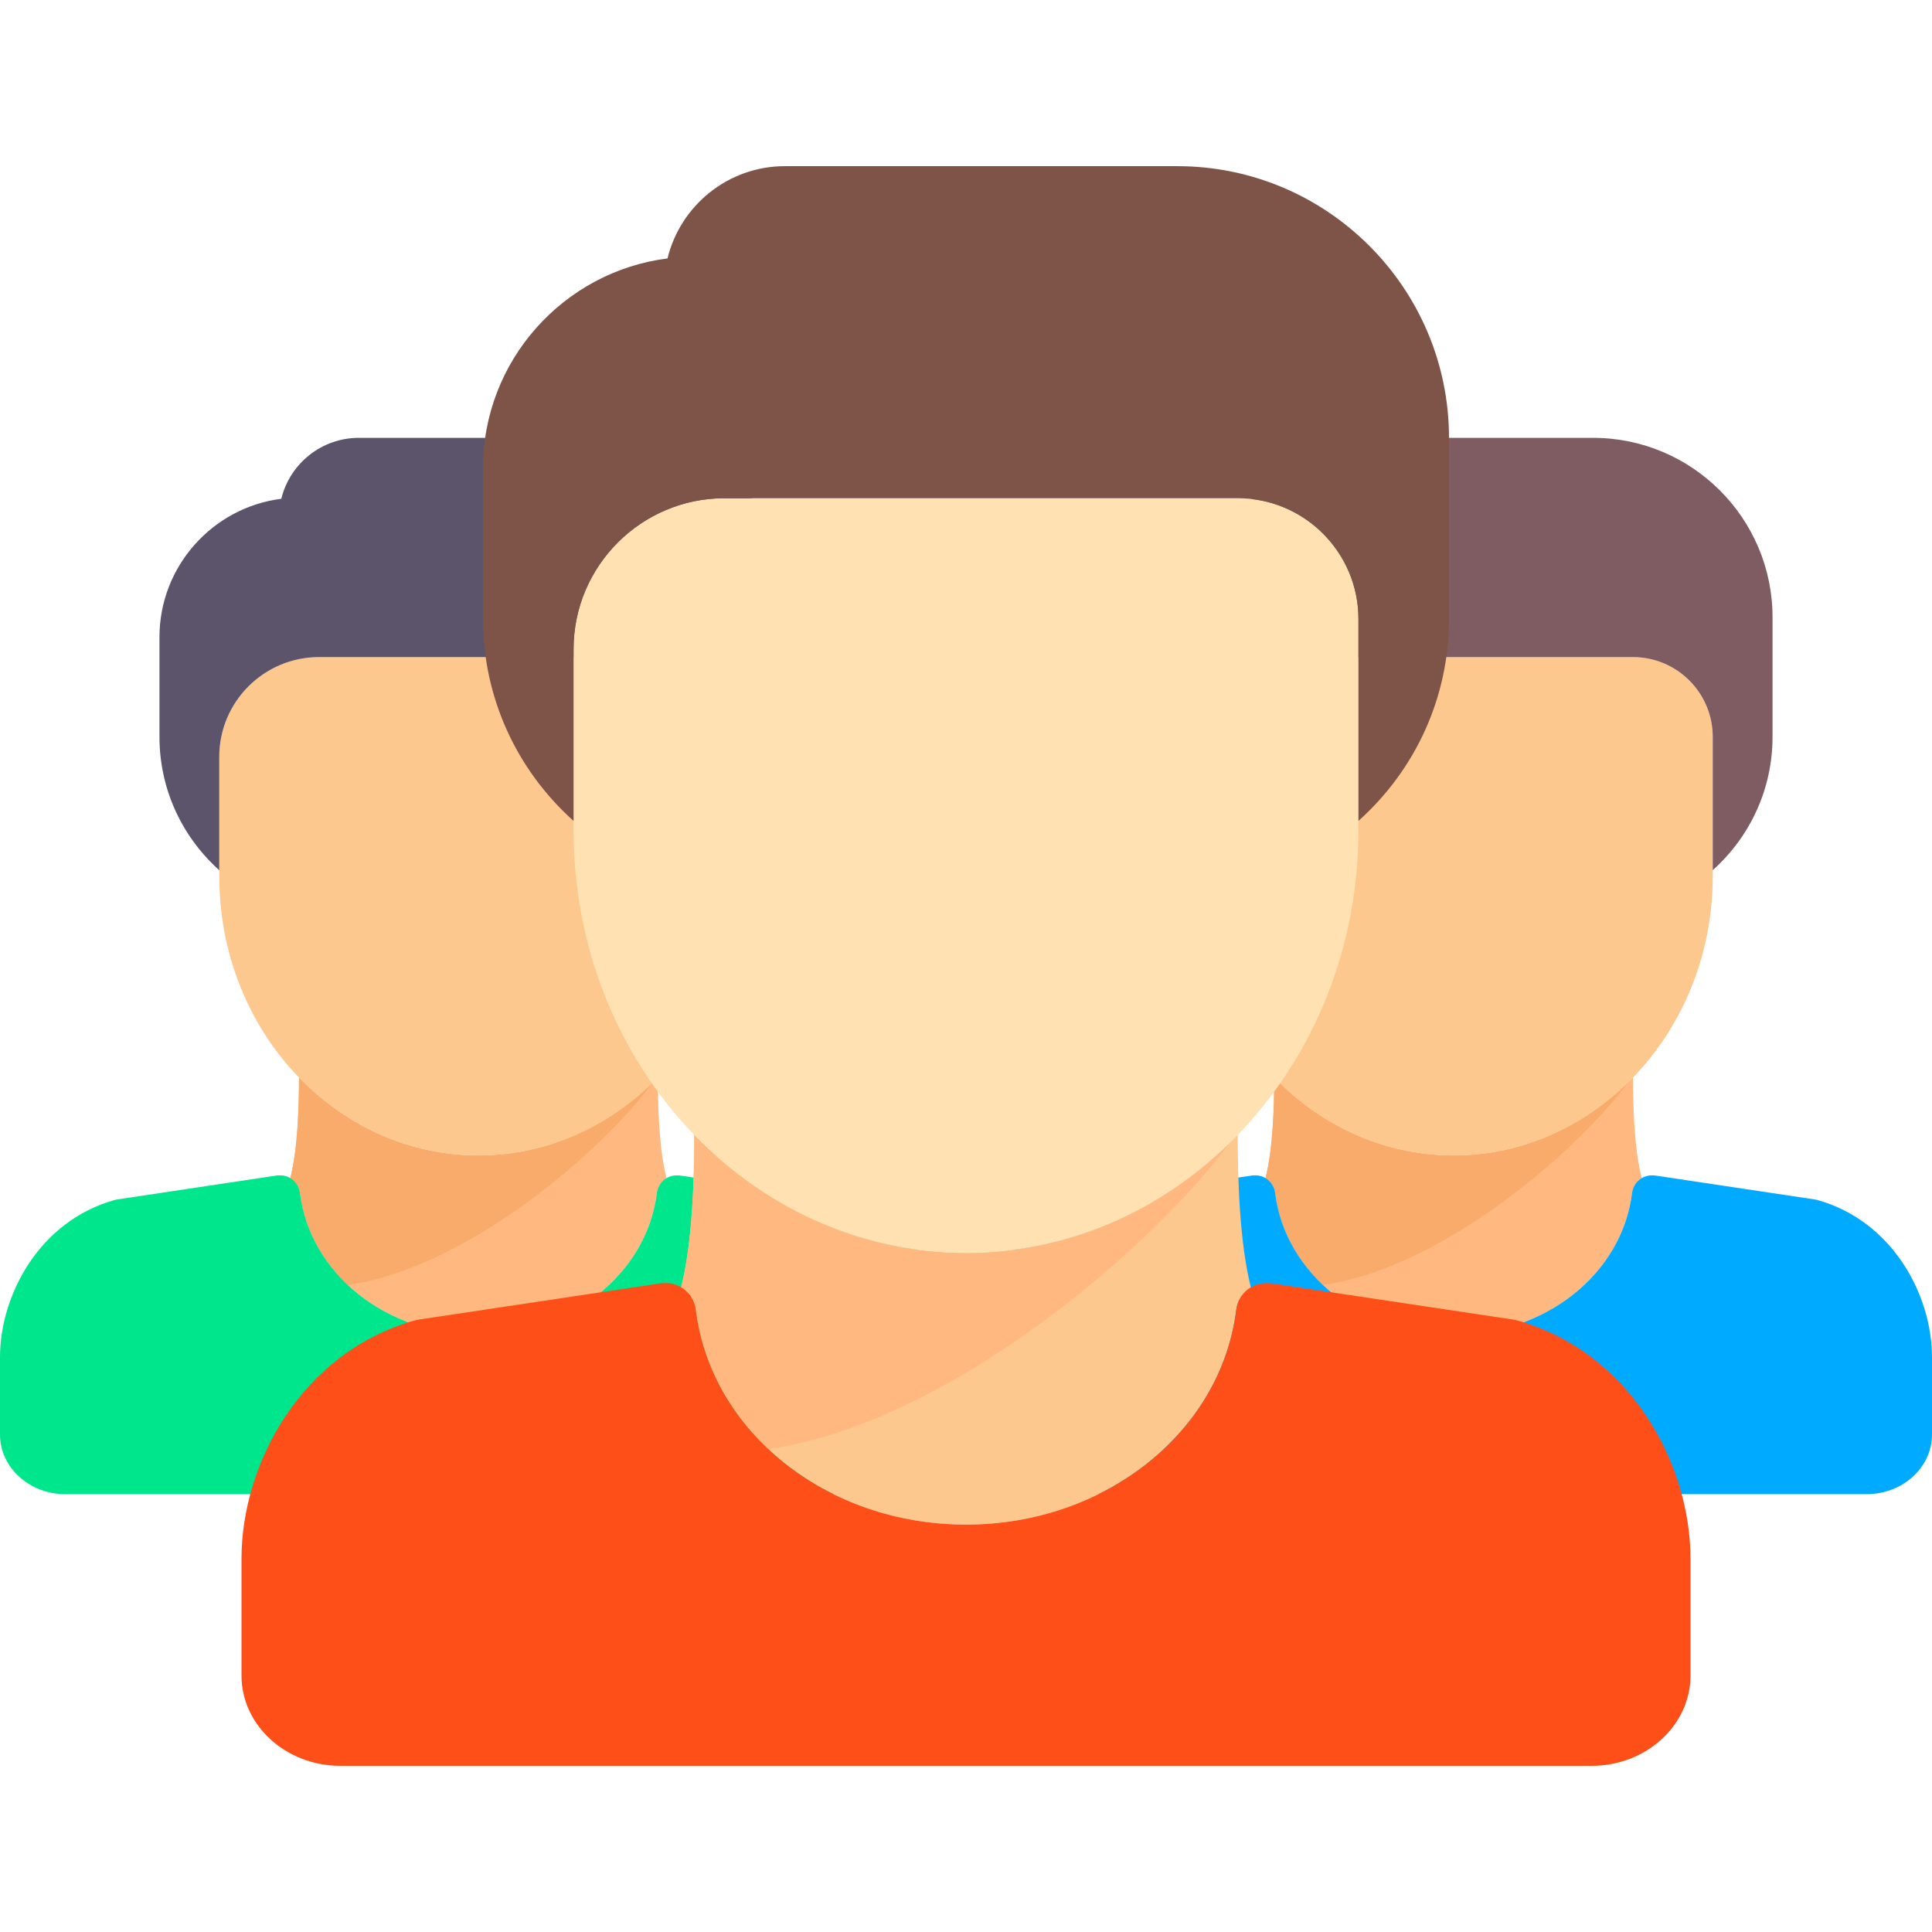
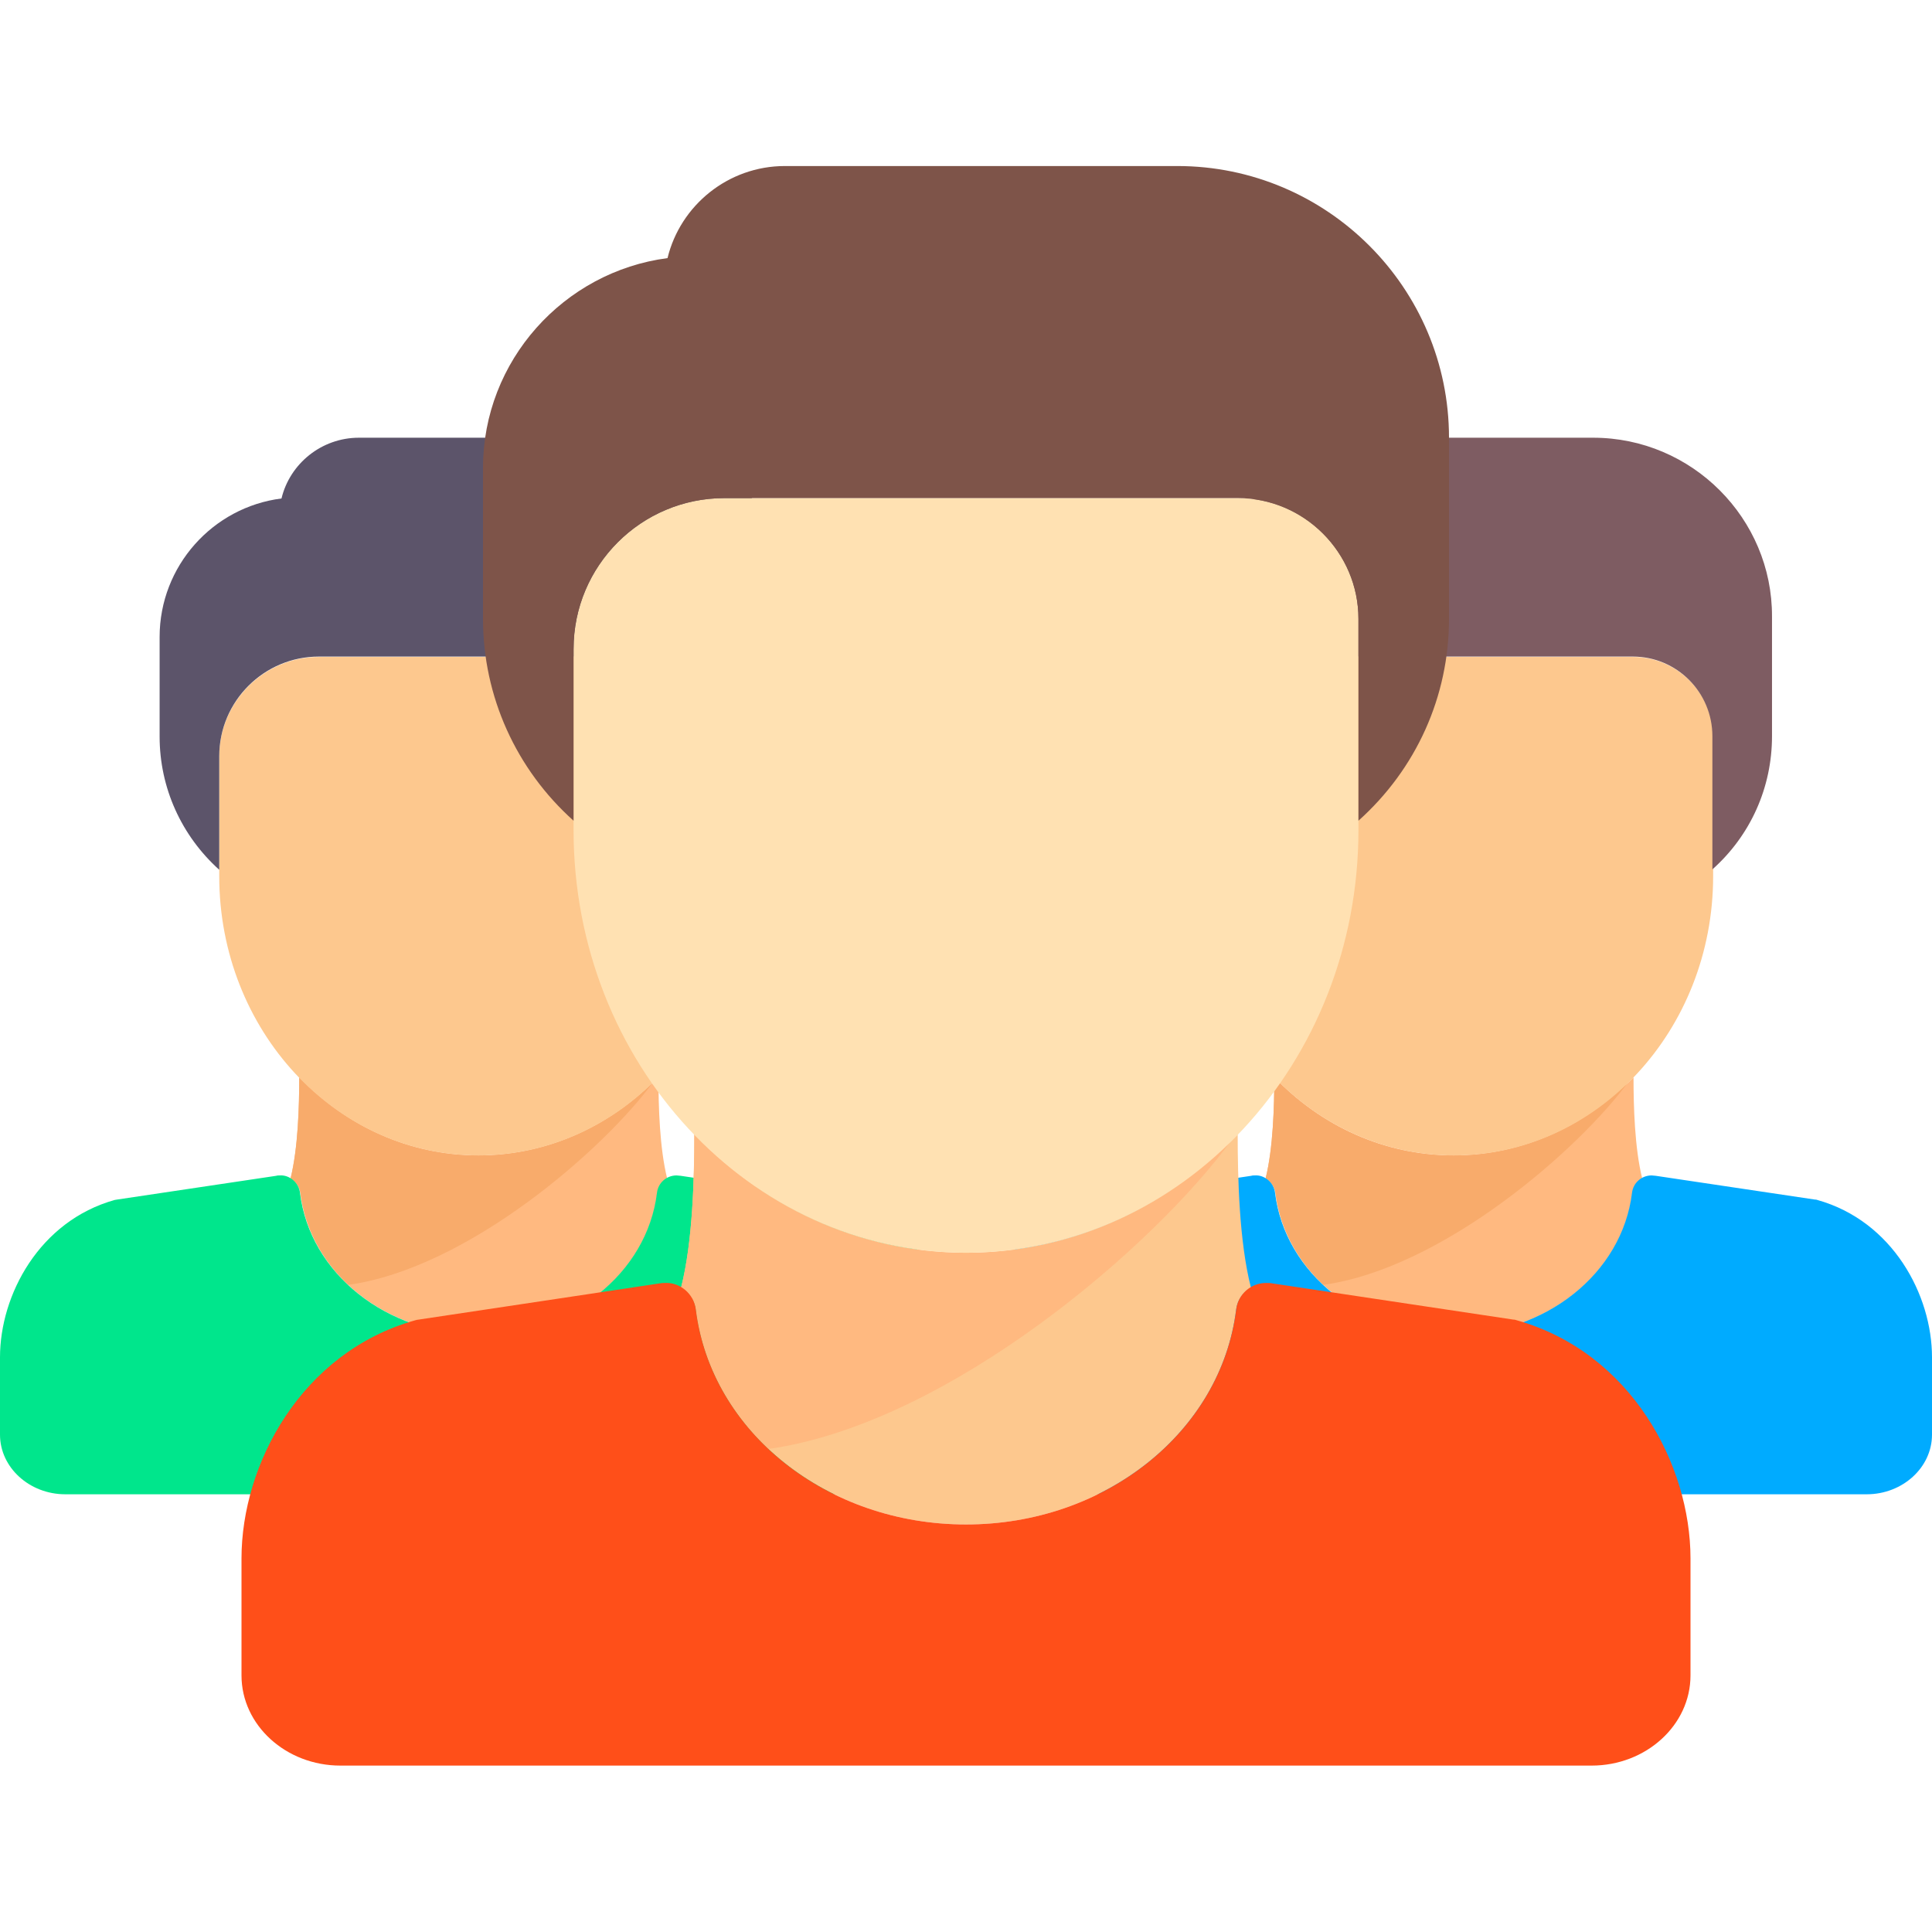
- <svg xmlns="http://www.w3.org/2000/svg" version="1.1" id="Capa_1" x="0px" y="0px" viewBox="0 0 512 512" style="enable-background:new 0 0 512 512;" xml:space="preserve">
-   <g>
-     <g>
-       <g>
-         <path style="fill:#FFB980;" d="M126.782,306.207c-18.452,0-35.193-7.918-47.545-20.715c-0.009,7.669-0.288,18.74-2.321,26.816     c1.334,0.815,2.369,2.154,2.571,3.819c2.636,21.45,22.967,37.623,47.295,37.623c24.324,0,44.654-16.175,47.295-37.623     c0.205-1.668,1.218-3.004,2.572-3.817c-2.034-8.078-2.313-19.149-2.322-26.819C161.975,298.289,145.233,306.207,126.782,306.207z     " />
-       </g>
-       <g>
-         <path style="fill:#F8AB6B;" d="M173.295,286.467c-12.248,12.2-28.554,19.741-46.513,19.741c-18.452,0-35.193-7.918-47.545-20.715     c-0.009,7.669-0.288,18.74-2.321,26.816c1.334,0.815,2.369,2.154,2.571,3.819c1.165,9.481,5.796,17.923,12.693,24.402     C123.986,336.05,160.086,304.643,173.295,286.467z" />
-       </g>
-       <g>
-         <path style="fill:#00E68C;" d="M223.199,318.013c-0.212-0.059-0.423-0.106-0.64-0.137l-42.168-6.327     c-0.258-0.039-0.81-0.059-1.073-0.059c-2.667,0-4.916,1.989-5.241,4.638c-2.641,21.448-22.972,37.623-47.295,37.623     c-24.329,0-44.659-16.173-47.295-37.623c-0.33-2.726-2.786-4.777-5.375-4.635c-0.31-0.018-0.614,0.008-0.939,0.057l-42.168,6.327     c-0.217,0.031-0.428,0.077-0.64,0.137C10.431,323.595,0,343.209,0,359.699v20.465c0,8.713,7.759,15.801,17.297,15.801h218.969     c9.539,0,17.297-7.088,17.297-15.801v-20.465C253.563,343.209,243.132,323.595,223.199,318.013z" />
-       </g>
-       <g>
-         <path style="fill:#FDC88E;" d="M174.325,174.143H84.521c-14.563,0-26.413,11.85-26.413,26.413v31.695     c0,40.78,30.808,73.956,68.673,73.956s68.673-33.176,68.673-73.956v-36.978C195.455,183.623,185.978,174.143,174.325,174.143z" />
-       </g>
-       <g>
-         <path style="fill:#5C546A;" d="M163.76,116.035H95.086c-9.936,0-18.288,6.892-20.537,16.144     c-18.185,2.311-32.289,17.88-32.289,36.681v26.413c0,13.614,5.779,26.314,15.848,35.34v-30.058     c0-14.563,11.85-26.413,26.413-26.413h89.804c11.654,0,21.13,9.479,21.13,21.13v35.335c10.071-9.024,15.848-21.724,15.848-35.335     v-31.695C211.303,137.364,189.976,116.035,163.76,116.035z" />
-       </g>
-     </g>
-     <g>
-       <g>
-         <path style="fill:#FFB980;" d="M385.218,306.207c-18.452,0-35.193-7.918-47.545-20.715c-0.009,7.669-0.288,18.74-2.321,26.816     c1.334,0.815,2.369,2.154,2.571,3.819c2.636,21.45,22.967,37.623,47.295,37.623c24.324,0,44.654-16.175,47.295-37.623     c0.205-1.668,1.218-3.004,2.572-3.817c-2.034-8.078-2.313-19.149-2.322-26.819C420.411,298.289,403.67,306.207,385.218,306.207z" />
-       </g>
-       <g>
-         <path style="fill:#F8AB6B;" d="M431.731,286.467c-12.248,12.2-28.554,19.741-46.513,19.741c-18.452,0-35.193-7.918-47.545-20.715     c-0.009,7.669-0.288,18.74-2.321,26.816c1.334,0.815,2.369,2.154,2.571,3.819c1.165,9.481,5.796,17.923,12.693,24.402     C382.422,336.05,418.522,304.643,431.731,286.467z" />
-       </g>
-       <g>
-         <path style="fill:#00ABFF;" d="M481.635,318.013c-0.211-0.059-0.423-0.106-0.64-0.137l-42.168-6.327     c-0.258-0.039-0.81-0.059-1.073-0.059c-2.667,0-4.916,1.989-5.241,4.638c-2.641,21.448-22.972,37.623-47.295,37.623     c-24.329,0-44.659-16.173-47.295-37.623c-0.33-2.726-2.786-4.777-5.375-4.635c-0.31-0.018-0.614,0.008-0.939,0.057l-42.168,6.327     c-0.217,0.031-0.428,0.077-0.64,0.137c-19.933,5.582-30.364,25.195-30.364,41.685v20.465c0,8.713,7.759,15.801,17.297,15.801     h218.969c9.539,0,17.297-7.088,17.297-15.801v-20.465C512,343.209,501.569,323.595,481.635,318.013z" />
-       </g>
-       <g>
-         <path style="fill:#FDC88E;" d="M432.761,174.143h-89.804c-14.563,0-26.413,11.85-26.413,26.413v31.695     c0,40.78,30.808,73.956,68.673,73.956s68.673-33.176,68.673-73.956v-36.978C453.892,183.623,444.415,174.143,432.761,174.143z" />
-       </g>
-       <g>
-         <path style="fill:#7E5C62;" d="M422.196,116.035h-68.673c-9.936,0-18.288,6.892-20.537,16.144     c-18.185,2.311-32.289,17.88-32.289,36.681v26.413c0,13.614,5.779,26.314,15.848,35.34v-30.058     c0-14.563,11.85-26.413,26.413-26.413h89.804c11.654,0,21.13,9.479,21.13,21.13v35.335c10.071-9.024,15.848-21.724,15.848-35.335     v-31.695C469.739,137.364,448.413,116.035,422.196,116.035z" />
-       </g>
-     </g>
-     <g>
-       <g>
-         <path style="fill:#FDC88E;" d="M256,332.035c-27.944,0-53.297-11.991-72.003-31.372c-0.014,11.615-0.436,28.379-3.516,40.611     c2.02,1.235,3.588,3.262,3.894,5.784c3.992,32.484,34.781,56.977,71.625,56.977c36.836,0,67.625-24.496,71.625-56.977     c0.31-2.525,1.844-4.549,3.895-5.78c-3.08-12.233-3.503-28.999-3.517-40.615C309.297,320.044,283.944,332.035,256,332.035z" />
-       </g>
-       <g>
-         <path style="fill:#FFB980;" d="M326.44,302.139c-18.549,18.477-43.242,29.896-70.44,29.896     c-27.944,0-53.297-11.991-72.003-31.372c-0.014,11.615-0.436,28.379-3.516,40.611c2.02,1.235,3.588,3.262,3.894,5.784     c1.765,14.359,8.778,27.144,19.223,36.954C251.766,377.229,306.436,329.666,326.44,302.139z" />
-       </g>
-       <g>
-         <path style="fill:#FF4F19;" d="M402.015,349.914c-0.32-0.09-0.641-0.16-0.969-0.207l-63.859-9.582     c-0.391-0.059-1.227-0.09-1.625-0.09c-4.039,0-7.445,3.012-7.938,7.023c-4,32.48-34.789,56.977-71.625,56.977     c-36.844,0-67.633-24.492-71.625-56.977c-0.5-4.129-4.219-7.234-8.141-7.02c-0.469-0.027-0.93,0.012-1.422,0.086l-63.859,9.582     c-0.328,0.047-0.648,0.117-0.969,0.207C79.797,358.367,64,388.07,64,413.043v30.992c0,13.195,11.75,23.93,26.195,23.93h331.609     c14.445,0,26.195-10.734,26.195-23.93v-30.992C448,388.07,432.203,358.367,402.015,349.914z" />
-       </g>
-       <g>
-         <path style="fill:#FFE1B2;" d="M328,132.035H192c-22.055,0-40,17.945-40,40v48c0,61.758,46.656,112,104,112s104-50.242,104-112     v-56C360,146.391,345.648,132.035,328,132.035z" />
-       </g>
-       <g>
-         <path style="fill:#7E5449;" d="M312,44.035H208c-15.047,0-27.695,10.437-31.102,24.449C149.359,71.984,128,95.562,128,124.035v40     c0,20.617,8.752,39.851,24,53.52v-45.52c0-22.055,17.945-40,40-40h136c17.648,0,32,14.355,32,32v53.511     c15.251-13.666,24-32.899,24-53.511v-48C384,76.336,351.703,44.035,312,44.035z" />
-       </g>
-     </g>
-   </g>
-   <g>
- </g>
-   <g>
- </g>
-   <g>
- </g>
-   <g>
- </g>
-   <g>
- </g>
-   <g>
- </g>
-   <g>
- </g>
-   <g>
- </g>
-   <g>
- </g>
-   <g>
- </g>
-   <g>
- </g>
-   <g>
- </g>
-   <g>
- </g>
-   <g>
- </g>
-   <g>
- </g>
+ <svg xmlns="http://www.w3.org/2000/svg" viewBox="0 0 512 512">
+   <style>.a{fill:#FFB980;}.b{fill:#F8AB6B;}.c{fill:#FDC88E;}</style>
+   <path d="M126.8 306.2c-18.5 0-35.2-7.9-47.5-20.7 0 7.7-0.3 18.7-2.3 26.8 1.3 0.8 2.4 2.2 2.6 3.8 2.6 21.5 23 37.6 47.3 37.6 24.3 0 44.7-16.2 47.3-37.6 0.2-1.7 1.2-3 2.6-3.8 -2-8.1-2.3-19.1-2.3-26.8C162 298.3 145.2 306.2 126.8 306.2z" class="a" />
+   <path d="M173.3 286.5c-12.2 12.2-28.6 19.7-46.5 19.7 -18.5 0-35.2-7.9-47.5-20.7 0 7.7-0.3 18.7-2.3 26.8 1.3 0.8 2.4 2.2 2.6 3.8 1.2 9.5 5.8 17.9 12.7 24.4C124 336.1 160.1 304.6 173.3 286.5z" class="b" />
+   <path d="M223.2 318c-0.2-0.1-0.4-0.1-0.6-0.1l-42.2-6.3c-0.3 0-0.8-0.1-1.1-0.1 -2.7 0-4.9 2-5.2 4.6 -2.6 21.4-23 37.6-47.3 37.6 -24.3 0-44.7-16.2-47.3-37.6 -0.3-2.7-2.8-4.8-5.4-4.6 -0.3 0-0.6 0-0.9 0.1l-42.2 6.3c-0.2 0-0.4 0.1-0.6 0.1C10.4 323.6 0 343.2 0 359.7v20.5c0 8.7 7.8 15.8 17.3 15.8h219c9.5 0 17.3-7.1 17.3-15.8v-20.5C253.6 343.2 243.1 323.6 223.2 318z" fill="#00E68C" />
+   <path d="M174.3 174.1H84.5c-14.6 0-26.4 11.9-26.4 26.4v31.7c0 40.8 30.8 74 68.7 74s68.7-33.2 68.7-74v-37C195.5 183.6 186 174.1 174.3 174.1z" class="c" />
+   <path d="M163.8 116H95.1c-9.9 0-18.3 6.9-20.5 16.1 -18.2 2.3-32.3 17.9-32.3 36.7v26.4c0 13.6 5.8 26.3 15.8 35.3v-30.1c0-14.6 11.9-26.4 26.4-26.4h89.8c11.7 0 21.1 9.5 21.1 21.1v35.3c10.1-9 15.8-21.7 15.8-35.3v-31.7C211.3 137.4 190 116 163.8 116z" fill="#5C546A" />
+   <path d="M385.2 306.2c-18.5 0-35.2-7.9-47.5-20.7 0 7.7-0.3 18.7-2.3 26.8 1.3 0.8 2.4 2.2 2.6 3.8 2.6 21.5 23 37.6 47.3 37.6 24.3 0 44.7-16.2 47.3-37.6 0.2-1.7 1.2-3 2.6-3.8 -2-8.1-2.3-19.1-2.3-26.8C420.4 298.3 403.7 306.2 385.2 306.2z" class="a" />
+   <path d="M431.7 286.5c-12.2 12.2-28.6 19.7-46.5 19.7 -18.5 0-35.2-7.9-47.5-20.7 0 7.7-0.3 18.7-2.3 26.8 1.3 0.8 2.4 2.2 2.6 3.8 1.2 9.5 5.8 17.9 12.7 24.4C382.4 336.1 418.5 304.6 431.7 286.5z" class="b" />
+   <path d="M481.6 318c-0.2-0.1-0.4-0.1-0.6-0.1l-42.2-6.3c-0.3 0-0.8-0.1-1.1-0.1 -2.7 0-4.9 2-5.2 4.6 -2.6 21.4-23 37.6-47.3 37.6 -24.3 0-44.7-16.2-47.3-37.6 -0.3-2.7-2.8-4.8-5.4-4.6 -0.3 0-0.6 0-0.9 0.1l-42.2 6.3c-0.2 0-0.4 0.1-0.6 0.1 -19.9 5.6-30.4 25.2-30.4 41.7v20.5c0 8.7 7.8 15.8 17.3 15.8h219c9.5 0 17.3-7.1 17.3-15.8v-20.5C512 343.2 501.6 323.6 481.6 318z" fill="#00ABFF" />
+   <path d="M432.8 174.1h-89.8c-14.6 0-26.4 11.9-26.4 26.4v31.7c0 40.8 30.8 74 68.7 74s68.7-33.2 68.7-74v-37C453.9 183.6 444.4 174.1 432.8 174.1z" class="c" />
+   <path d="M422.2 116h-68.7c-9.9 0-18.3 6.9-20.5 16.1 -18.2 2.3-32.3 17.9-32.3 36.7v26.4c0 13.6 5.8 26.3 15.8 35.3v-30.1c0-14.6 11.9-26.4 26.4-26.4h89.8c11.7 0 21.1 9.5 21.1 21.1v35.3c10.1-9 15.8-21.7 15.8-35.3v-31.7C469.7 137.4 448.4 116 422.2 116z" fill="#7E5C62" />
+   <path d="M256 332c-27.9 0-53.3-12-72-31.4 0 11.6-0.4 28.4-3.5 40.6 2 1.2 3.6 3.3 3.9 5.8 4 32.5 34.8 57 71.6 57 36.8 0 67.6-24.5 71.6-57 0.3-2.5 1.8-4.5 3.9-5.8 -3.1-12.2-3.5-29-3.5-40.6C309.3 320 283.9 332 256 332z" class="c" />
+   <path d="M326.4 302.1c-18.5 18.5-43.2 29.9-70.4 29.9 -27.9 0-53.3-12-72-31.4 0 11.6-0.4 28.4-3.5 40.6 2 1.2 3.6 3.3 3.9 5.8 1.8 14.4 8.8 27.1 19.2 37C251.8 377.2 306.4 329.7 326.4 302.1z" class="a" />
+   <path d="M402 349.9c-0.3-0.1-0.6-0.2-1-0.2l-63.9-9.6c-0.4-0.1-1.2-0.1-1.6-0.1 -4 0-7.4 3-7.9 7 -4 32.5-34.8 57-71.6 57 -36.8 0-67.6-24.5-71.6-57 -0.5-4.1-4.2-7.2-8.1-7 -0.5 0-0.9 0-1.4 0.1l-63.9 9.6c-0.3 0-0.6 0.1-1 0.2C79.8 358.4 64 388.1 64 413v31c0 13.2 11.8 23.9 26.2 23.9h331.6c14.4 0 26.2-10.7 26.2-23.9v-31C448 388.1 432.2 358.4 402 349.9z" fill="#FF4F19" />
+   <path d="M328 132H192c-22.1 0-40 17.9-40 40v48c0 61.8 46.7 112 104 112s104-50.2 104-112v-56C360 146.4 345.6 132 328 132z" fill="#FFE1B2" />
+   <path d="M312 44H208c-15 0-27.7 10.4-31.1 24.4C149.4 72 128 95.6 128 124v40c0 20.6 8.8 39.9 24 53.5v-45.5c0-22.1 17.9-40 40-40h136c17.6 0 32 14.4 32 32v53.5c15.3-13.7 24-32.9 24-53.5v-48C384 76.3 351.7 44 312 44z" fill="#7E5449" />
</svg>
